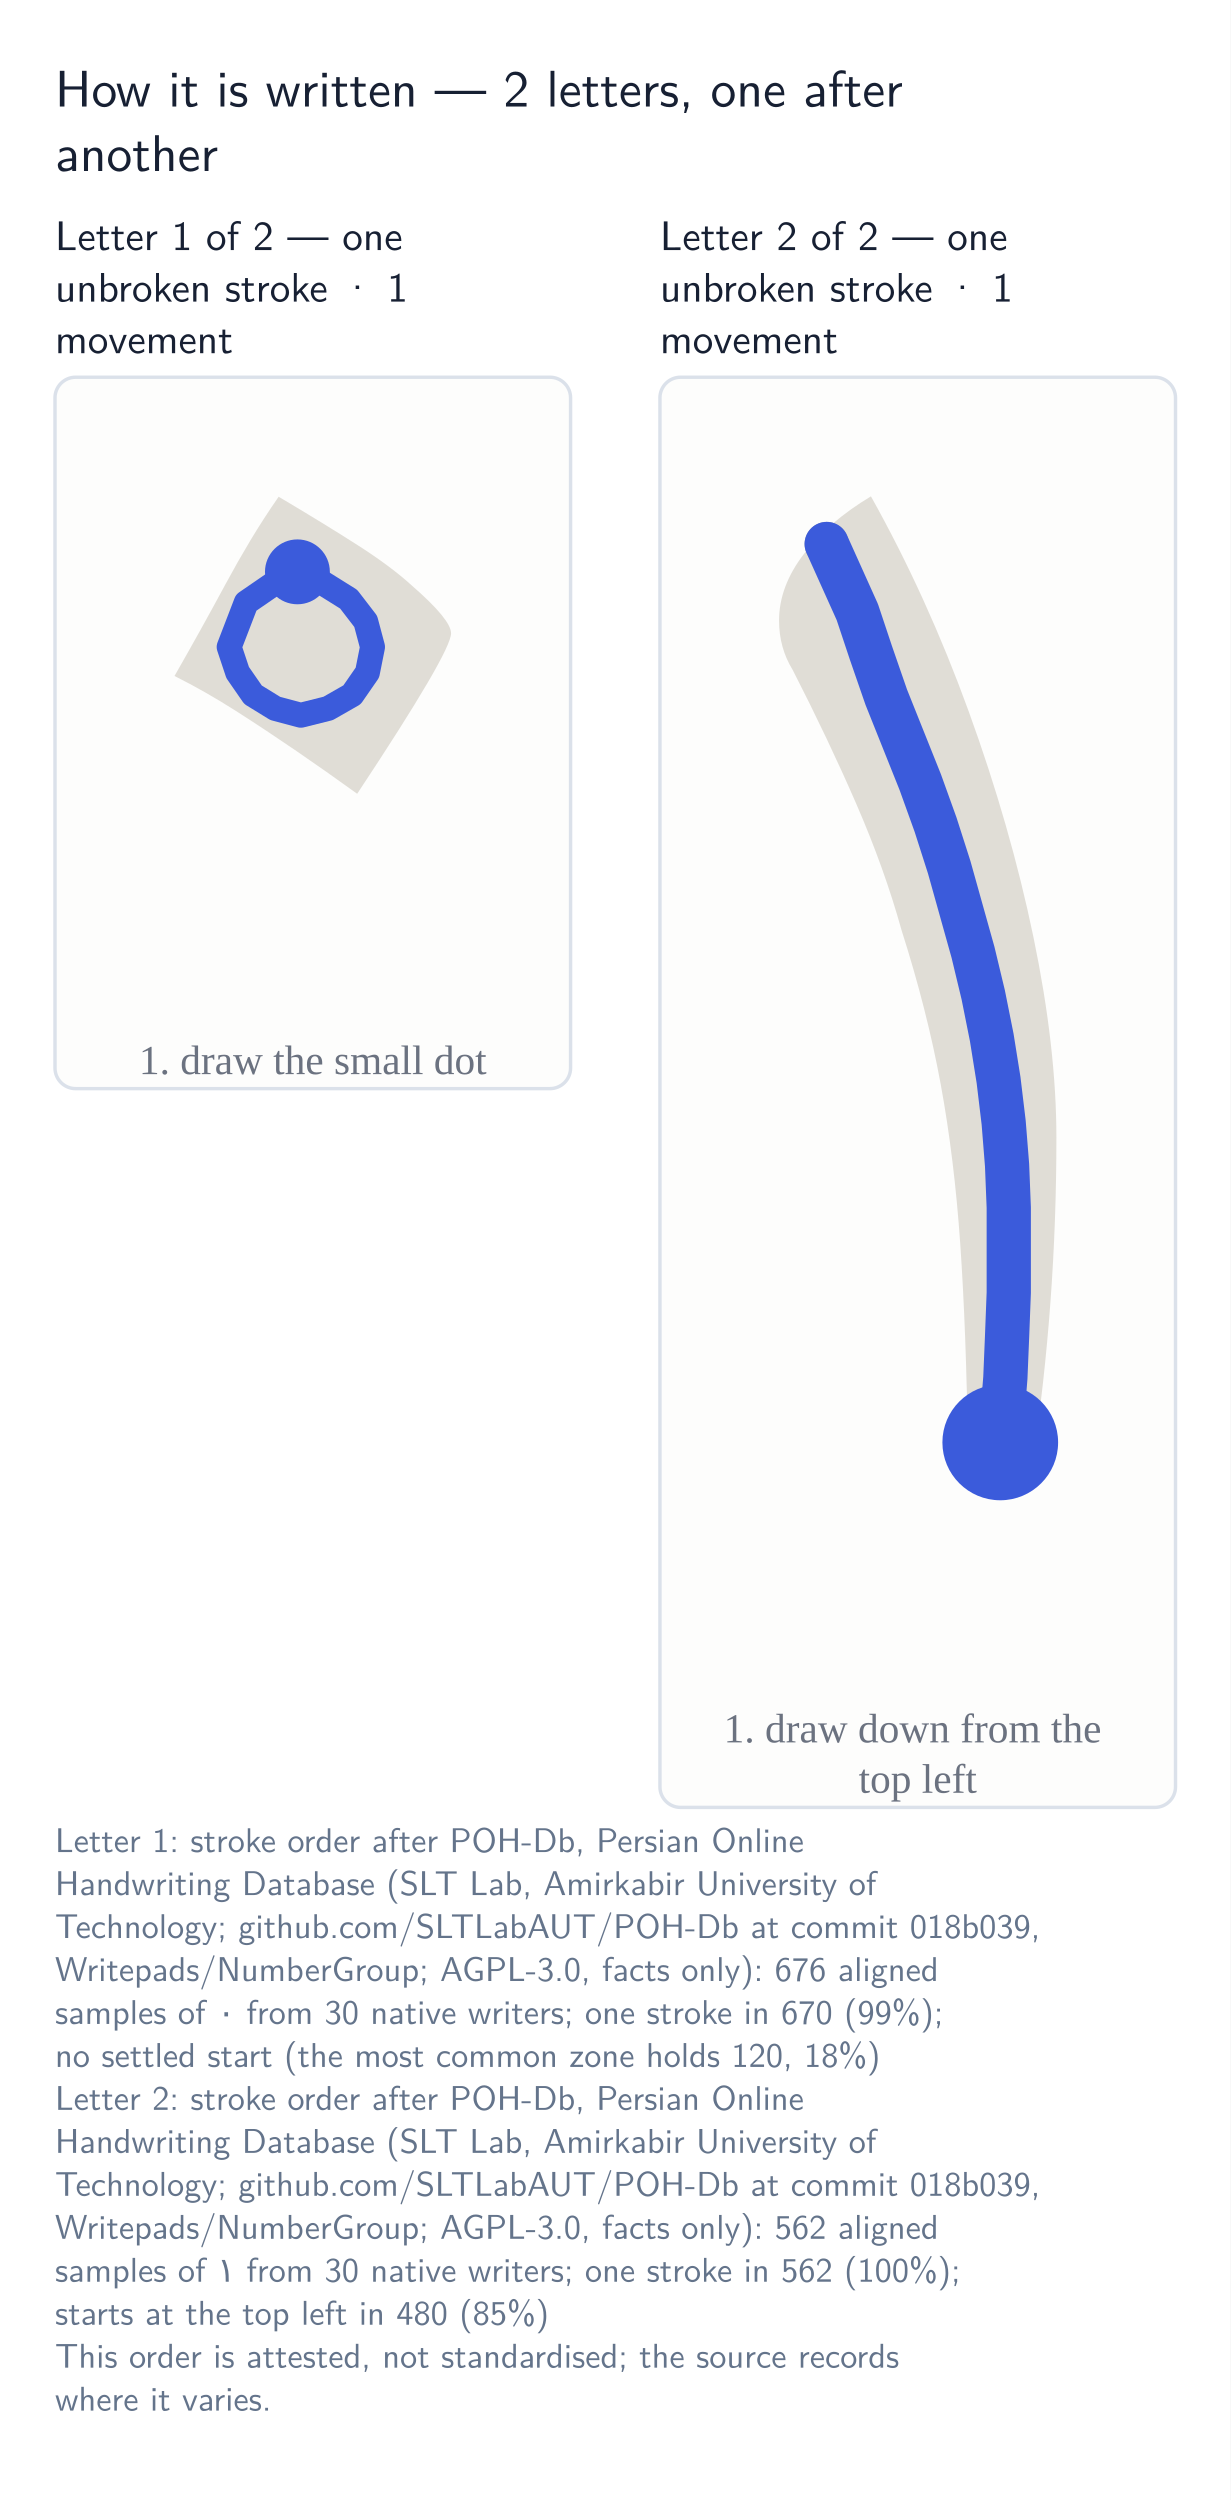
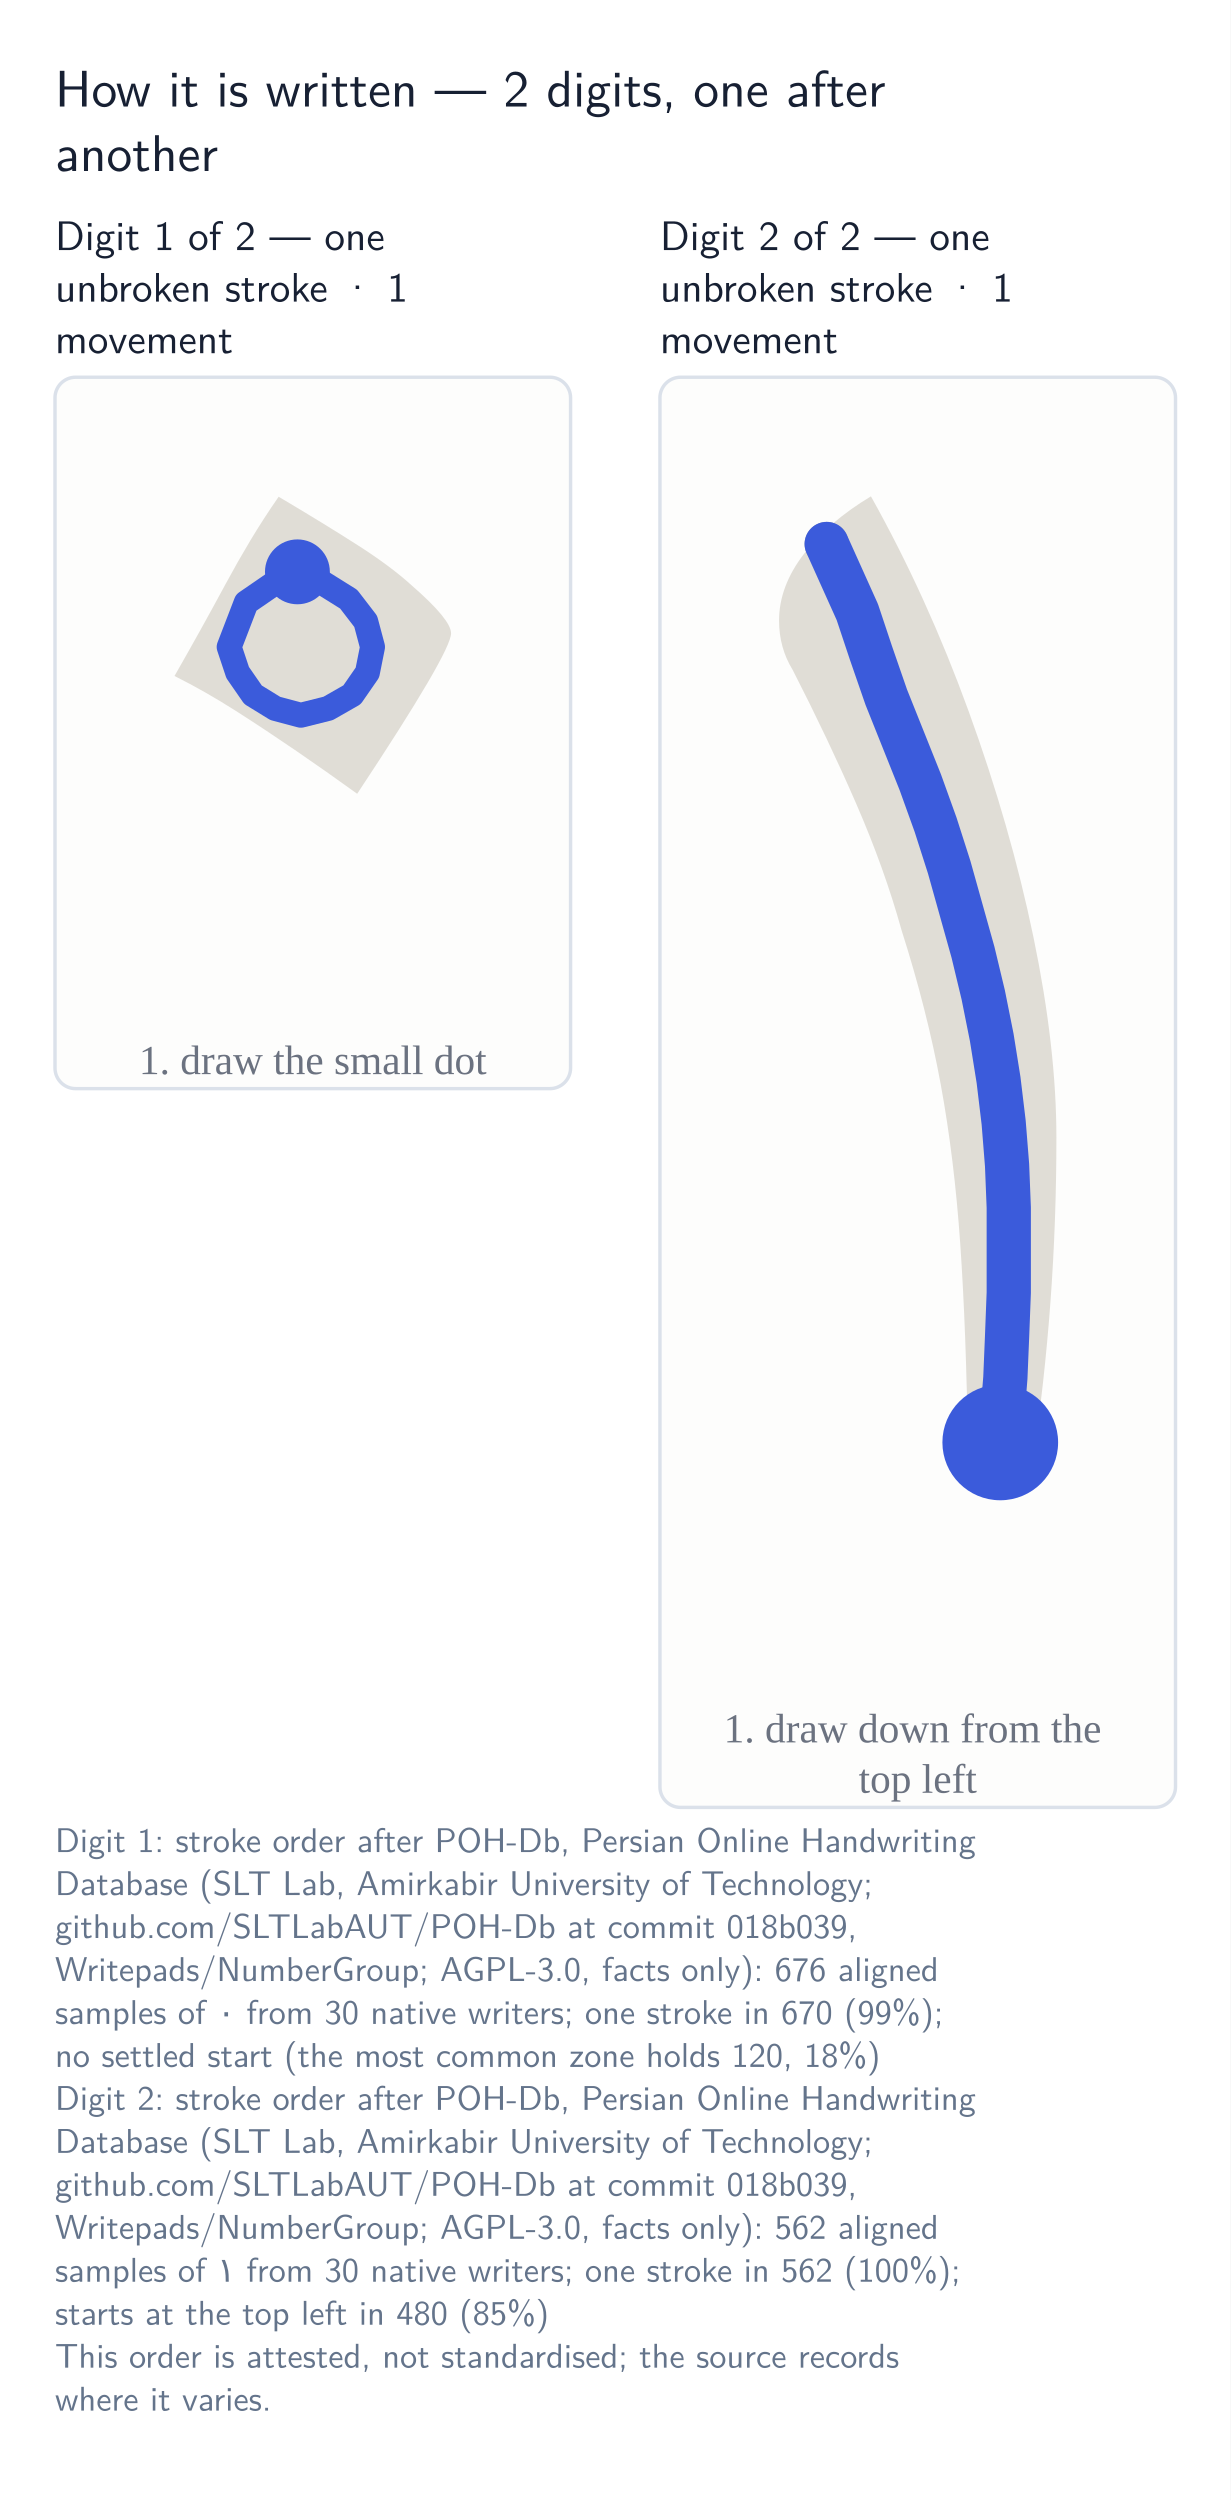
- <svg xmlns="http://www.w3.org/2000/svg" width="358" height="727.34" viewBox="0 0 358 727.34" role="img" aria-label="How to write ۰ ۱: 2 letters, ۰, ۱, one after another">
+ <svg xmlns="http://www.w3.org/2000/svg" width="358" height="727.34" viewBox="0 0 358 727.34" role="img" aria-label="How to write ۰ ۱: 2 digits, ۰, ۱, one after another">
  <rect x="0" y="0" width="358" height="727.34" fill="#ffffff" />
-   <text x="16" y="31" font-family="Latin Modern Sans, sans-serif" font-size="15" fill="#172033">How it is written — 2 letters, one after</text>
+   <text x="16" y="31" font-family="Latin Modern Sans, sans-serif" font-size="15" fill="#172033">How it is written — 2 digits, one after</text>
  <text x="16" y="49.75" font-family="Latin Modern Sans, sans-serif" font-size="15" fill="#172033">another</text>
-   <text x="16" y="72.75" font-family="Latin Modern Sans, sans-serif" font-size="12" fill="#172033">Letter 1 of 2 — one</text>
+   <text x="16" y="72.75" font-family="Latin Modern Sans, sans-serif" font-size="12" fill="#172033">Digit 1 of 2 — one</text>
  <text x="16" y="87.75" font-family="Latin Modern Sans, sans-serif" font-size="12" fill="#172033">unbroken stroke · 1</text>
  <text x="16" y="102.75" font-family="Latin Modern Sans, sans-serif" font-size="12" fill="#172033">movement</text>
  <rect x="16" y="109.75" width="150" height="206.97" rx="6" fill="#fdfdfc" stroke="#dbe1ea" stroke-width="1" />
  <svg x="16" y="109.75" width="150" height="206.97" viewBox="84 -384 302 416.7" preserveAspectRatio="xMidYMid meet" overflow="hidden">
    <g transform="scale(1,-1)">
      <path class="ductus__glyph" d="M261 140Q243 153 225.5 165Q208 177 190 188.5Q172 200 154 209Q162 223 169.5 236.5Q177 250 184 263Q191 276 198.5 288.5Q206 301 215 314Q242 298 261.5 285.5Q281 273 293 262Q316 242 316 234Q316 223 261 140Z" fill="#e0ddd6" fill-rule="nonzero" />
      <path class="ductus__done" d="M226 270 L226 270" fill="none" stroke="#9aa1ad" stroke-width="14.6" stroke-linecap="round" stroke-linejoin="round" />
      <path class="ductus__pen" d="M226 270 L212 263 L196 252 L186 226 L191 211 L200 198 L213 190 L228 186 L244 190 L258 198 L267 211 L270 226 L266 241 L256 254 L240 264 L226 270" fill="none" stroke="#3b5bdb" stroke-width="14.6" stroke-linecap="round" stroke-linejoin="round" />
      <circle class="ductus__tip" cx="226" cy="270" r="19" fill="#3b5bdb" />
    </g>
    <text class="ductus__caption" x="235" y="24.2" text-anchor="middle" font-size="24.2" fill="#6b7280">
      <tspan x="235" y="24.2">1. draw the small dot</tspan>
    </text>
  </svg>
-   <text x="192" y="72.75" font-family="Latin Modern Sans, sans-serif" font-size="12" fill="#172033">Letter 2 of 2 — one</text>
+   <text x="192" y="72.75" font-family="Latin Modern Sans, sans-serif" font-size="12" fill="#172033">Digit 2 of 2 — one</text>
  <text x="192" y="87.75" font-family="Latin Modern Sans, sans-serif" font-size="12" fill="#172033">unbroken stroke · 1</text>
  <text x="192" y="102.75" font-family="Latin Modern Sans, sans-serif" font-size="12" fill="#172033">movement</text>
  <rect x="192" y="109.75" width="150" height="416.09" rx="6" fill="#fdfdfc" stroke="#dbe1ea" stroke-width="1" />
  <svg x="192" y="109.75" width="150" height="416.09" viewBox="62 -638 303 840.5" preserveAspectRatio="xMidYMid meet" overflow="hidden">
    <g transform="scale(1,-1)">
      <path class="ductus__glyph" d="M281 0L243 9Q242 78 238.5 128.5Q235 179 227 222.5Q219 266 204 313Q194 349 177.5 387Q161 425 140 466Q132 479 132 495Q132 515 146.5 534Q161 553 186 568Q219 509 243.5 441.5Q268 374 281.5 309Q295 244 295 191Q295 142 291.5 94.5Q288 47 281 0Z" fill="#e0ddd6" fill-rule="nonzero" />
      <path class="ductus__done" d="M160 540 L160 540" fill="none" stroke="#9aa1ad" stroke-width="26" stroke-linecap="round" stroke-linejoin="round" />
      <path class="ductus__pen" d="M160 540 L178 500 L186 476 L195 450 L205 425 L215 400 L224 375 L232 350 L239 325 L246 300 L252 275 L257 250 L261 225 L264 200 L266 175 L267 150 L267 125 L267 100 L266 74 L265 50 L262 12" fill="none" stroke="#3b5bdb" stroke-width="26" stroke-linecap="round" stroke-linejoin="round" />
      <circle class="ductus__tip" cx="262" cy="12" r="34" fill="#3b5bdb" />
    </g>
    <text class="ductus__caption" x="213.5" y="164.3" text-anchor="middle" font-size="24.3" fill="#6b7280">
      <tspan x="213.5" y="164.3">1. draw down from the</tspan>
      <tspan x="213.5" y="193.9">top left</tspan>
    </text>
  </svg>
-   <text x="16" y="538.84" font-family="Latin Modern Sans, sans-serif" font-size="10" fill="#64748b">Letter 1: stroke order after POH-Db, Persian Online</text>
-   <text x="16" y="551.34" font-family="Latin Modern Sans, sans-serif" font-size="10" fill="#64748b">Handwriting Database (SLT Lab, Amirkabir University of</text>
-   <text x="16" y="563.84" font-family="Latin Modern Sans, sans-serif" font-size="10" fill="#64748b">Technology; github.com/SLTLabAUT/POH-Db at commit 018b039,</text>
+   <text x="16" y="538.84" font-family="Latin Modern Sans, sans-serif" font-size="10" fill="#64748b">Digit 1: stroke order after POH-Db, Persian Online Handwriting</text>
+   <text x="16" y="551.34" font-family="Latin Modern Sans, sans-serif" font-size="10" fill="#64748b">Database (SLT Lab, Amirkabir University of Technology;</text>
+   <text x="16" y="563.84" font-family="Latin Modern Sans, sans-serif" font-size="10" fill="#64748b">github.com/SLTLabAUT/POH-Db at commit 018b039,</text>
  <text x="16" y="576.34" font-family="Latin Modern Sans, sans-serif" font-size="10" fill="#64748b">Writepads/NumberGroup; AGPL-3.0, facts only): 676 aligned</text>
  <text x="16" y="588.84" font-family="Latin Modern Sans, sans-serif" font-size="10" fill="#64748b">samples of ۰ from 30 native writers; one stroke in 670 (99%);</text>
  <text x="16" y="601.34" font-family="Latin Modern Sans, sans-serif" font-size="10" fill="#64748b">no settled start (the most common zone holds 120, 18%)</text>
-   <text x="16" y="613.84" font-family="Latin Modern Sans, sans-serif" font-size="10" fill="#64748b">Letter 2: stroke order after POH-Db, Persian Online</text>
-   <text x="16" y="626.34" font-family="Latin Modern Sans, sans-serif" font-size="10" fill="#64748b">Handwriting Database (SLT Lab, Amirkabir University of</text>
-   <text x="16" y="638.84" font-family="Latin Modern Sans, sans-serif" font-size="10" fill="#64748b">Technology; github.com/SLTLabAUT/POH-Db at commit 018b039,</text>
+   <text x="16" y="613.84" font-family="Latin Modern Sans, sans-serif" font-size="10" fill="#64748b">Digit 2: stroke order after POH-Db, Persian Online Handwriting</text>
+   <text x="16" y="626.34" font-family="Latin Modern Sans, sans-serif" font-size="10" fill="#64748b">Database (SLT Lab, Amirkabir University of Technology;</text>
+   <text x="16" y="638.84" font-family="Latin Modern Sans, sans-serif" font-size="10" fill="#64748b">github.com/SLTLabAUT/POH-Db at commit 018b039,</text>
  <text x="16" y="651.34" font-family="Latin Modern Sans, sans-serif" font-size="10" fill="#64748b">Writepads/NumberGroup; AGPL-3.0, facts only): 562 aligned</text>
  <text x="16" y="663.84" font-family="Latin Modern Sans, sans-serif" font-size="10" fill="#64748b">samples of ۱ from 30 native writers; one stroke in 562 (100%);</text>
  <text x="16" y="676.34" font-family="Latin Modern Sans, sans-serif" font-size="10" fill="#64748b">starts at the top left in 480 (85%)</text>
  <text x="16" y="688.84" font-family="Latin Modern Sans, sans-serif" font-size="10" fill="#64748b">This order is attested, not standardised; the source records</text>
  <text x="16" y="701.34" font-family="Latin Modern Sans, sans-serif" font-size="10" fill="#64748b">where it varies.</text>
</svg>
